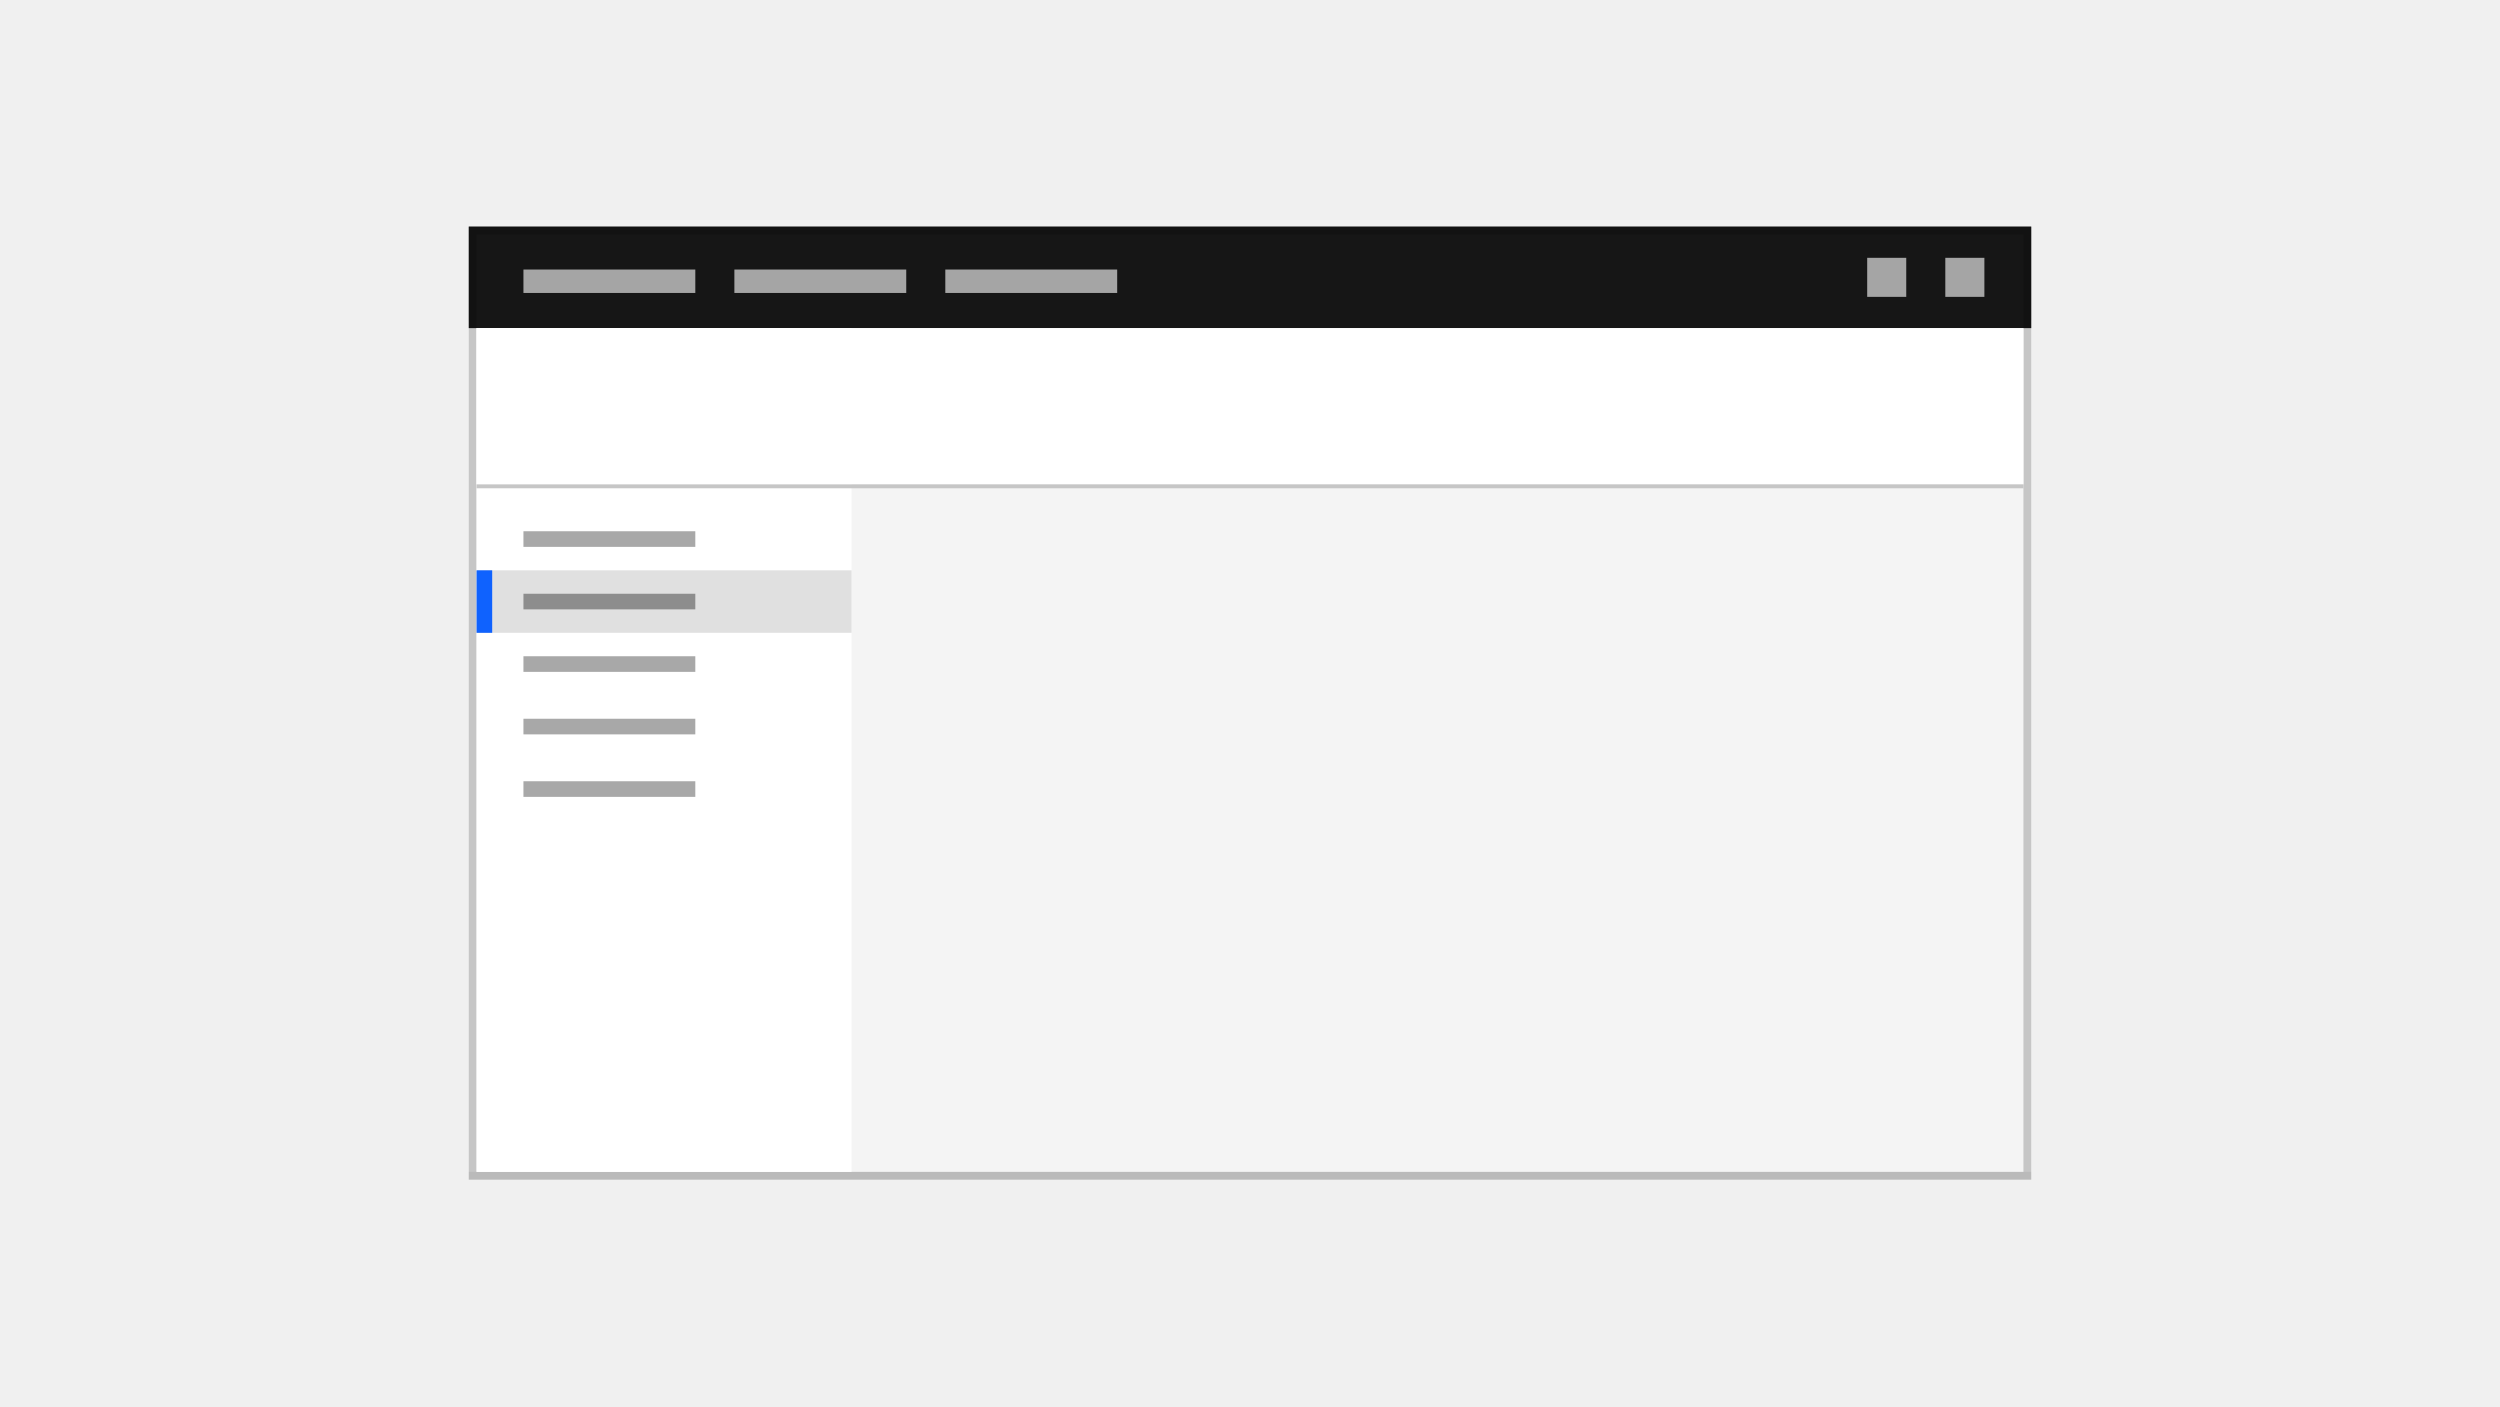
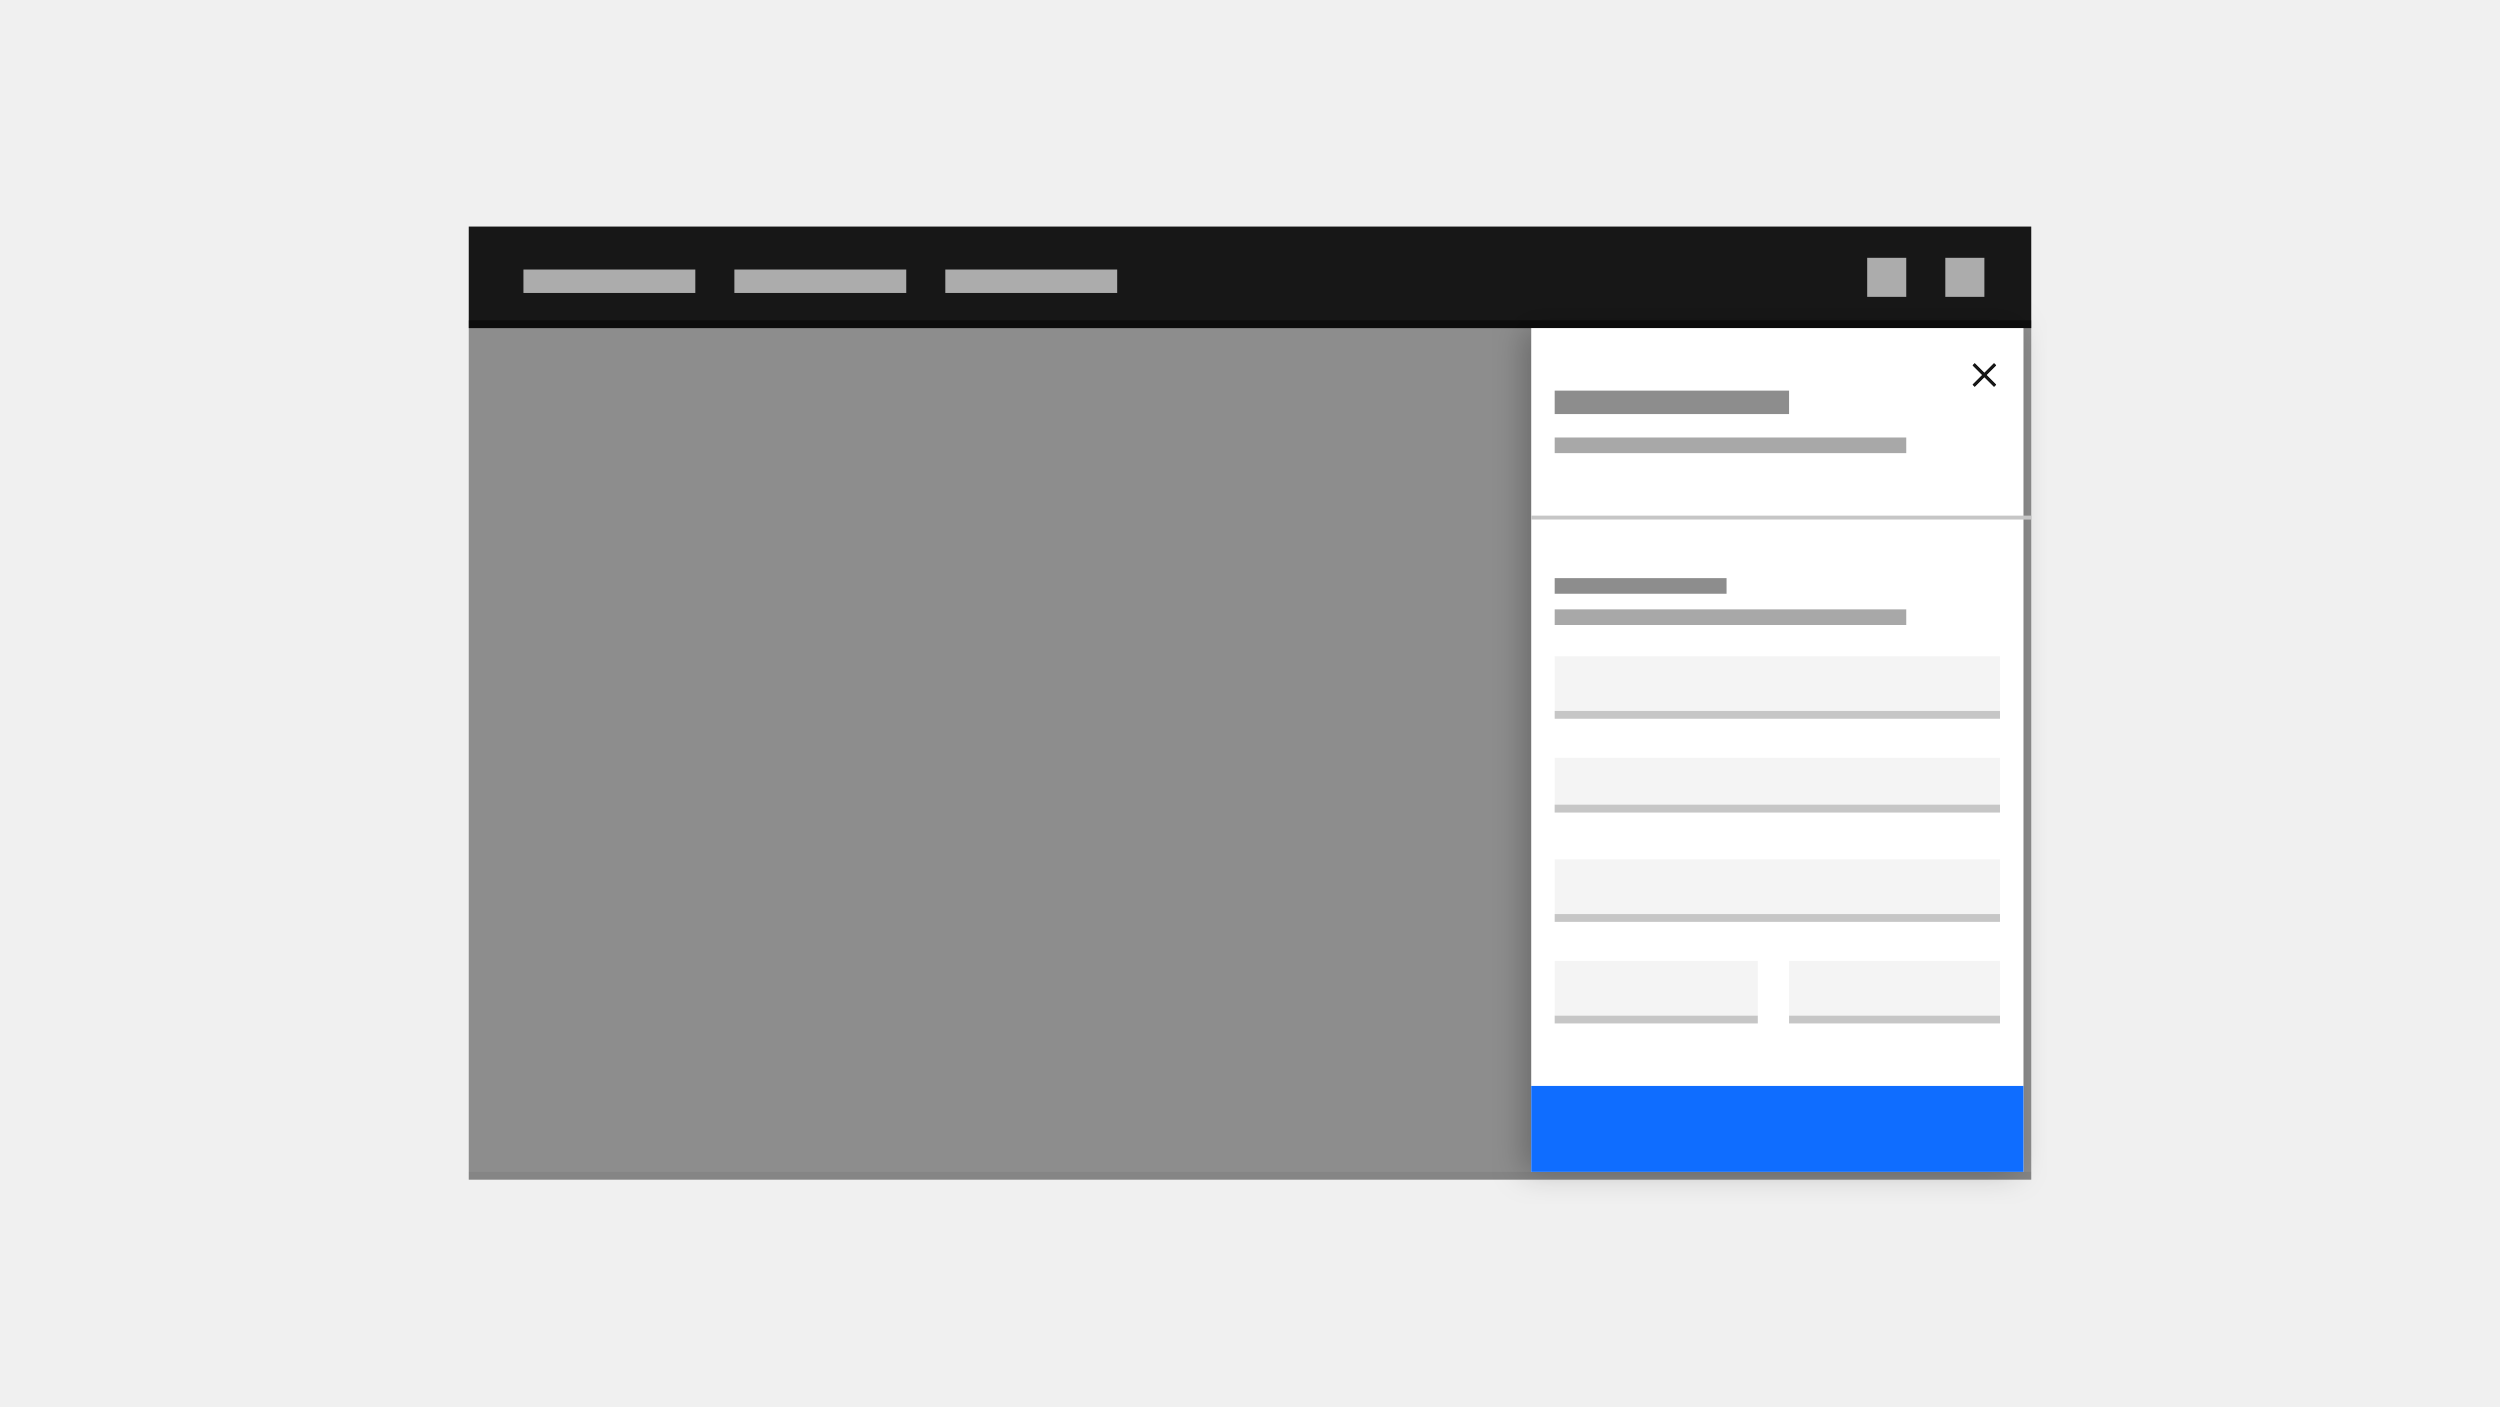
<svg xmlns="http://www.w3.org/2000/svg" width="320" height="180" viewBox="0 0 320 180" fill="none">
  <rect x="60" y="41" width="200" height="109" fill="white" />
  <rect x="60" y="29" width="200" height="13" fill="#171717" />
  <rect opacity="0.844" x="94" y="34.5" width="22" height="3" fill="#C6C6C6" />
  <rect opacity="0.844" x="67" y="34.5" width="22" height="3" fill="#C6C6C6" />
  <rect opacity="0.844" x="121" y="34.5" width="22" height="3" fill="#C6C6C6" />
  <rect opacity="0.844" x="239" y="33" width="5" height="5" fill="#C6C6C6" />
  <rect opacity="0.844" x="249" y="33" width="5" height="5" fill="#C6C6C6" />
  <g style="mix-blend-mode:multiply">
-     <rect x="60.5" y="29.5" width="199" height="121" fill="#F4F4F4" />
-     <rect x="60.5" y="29.5" width="199" height="121" stroke="#C6C6C6" />
+     <rect x="60" y="41" width="200" height="110" fill="#8D8D8D" />
  </g>
-   <path fill-rule="evenodd" clip-rule="evenodd" d="M61 42H259V54.245V62H61V42Z" fill="white" />
-   <rect x="61" y="42" width="48" height="108" fill="white" />
-   <rect x="61" y="62" width="198" height="0.5" fill="#C6C6C6" />
-   <rect x="61" y="73" width="48" height="8" fill="#E0E0E0" />
-   <rect x="61" y="73" width="2" height="8" fill="#0F62FE" />
-   <rect x="67" y="68" width="22" height="2" fill="#A8A8A8" />
-   <rect x="67" y="76" width="22" height="2" fill="#8D8D8D" />
-   <rect x="67" y="84" width="22" height="2" fill="#A8A8A8" />
-   <rect x="67" y="92" width="22" height="2" fill="#A8A8A8" />
-   <rect x="67" y="100" width="22" height="2" fill="#A8A8A8" />
+   <g filter="url(#filter0_d_36_3803)">
+     <path fill-rule="evenodd" clip-rule="evenodd" d="M196 42H259V108.122V150H196V42Z" fill="white" />
+   </g>
+   <rect x="199" y="84" width="57" height="7" fill="#F4F4F4" />
+   <rect x="199" y="97" width="57" height="7" fill="#F4F4F4" />
+   <rect x="199" y="110" width="57" height="7" fill="#F4F4F4" />
+   <rect x="199" y="123" width="26" height="7" fill="#F4F4F4" />
+   <rect x="229" y="123" width="27" height="7" fill="#F4F4F4" />
+   <rect x="199" y="91" width="57" height="1" fill="#C6C6C6" />
+   <rect x="199" y="103" width="57" height="1" fill="#C6C6C6" />
+   <rect x="199" y="117" width="57" height="1" fill="#C6C6C6" />
+   <rect x="199" y="130" width="26" height="1" fill="#C6C6C6" />
+   <rect x="229" y="130" width="27" height="1" fill="#C6C6C6" />
+   <rect x="199" y="56" width="45" height="2" fill="#A8A8A8" />
+   <rect x="199" y="78" width="45" height="2" fill="#A8A8A8" />
+   <rect x="199" y="74" width="22" height="2" fill="#8D8D8D" />
+   <rect x="199" y="50" width="30" height="3" fill="#8D8D8D" />
+   <rect x="196" y="139" width="63" height="11" fill="#0F6DFF" />
+   <rect x="196" y="66" width="64" height="0.5" fill="#C6C6C6" />
+   <path d="M254.265 48L255.5 46.765L255.235 46.5L254 47.735L252.765 46.5L252.5 46.765L253.735 48L252.5 49.235L252.765 49.5L254 48.265L255.235 49.5L255.5 49.235L254.265 48V48Z" fill="black" />
+   <mask id="mask0_36_3803" style="mask-type:alpha" maskUnits="userSpaceOnUse" x="252" y="46" width="4" height="4">
+     <path d="M254.265 48L255.5 46.765L255.235 46.5L254 47.735L252.765 46.5L252.5 46.765L253.735 48L252.5 49.235L252.765 49.5L254 48.265L255.235 49.5L255.5 49.235L254.265 48V48Z" fill="white" />
+   </mask>
+   <g mask="url(#mask0_36_3803)">
+     <rect width="12" height="12" transform="translate(251 45)" fill="#171717" />
+   </g>
+   <defs>
+     <filter id="filter0_d_36_3803" x="191" y="38" width="71" height="116" filterUnits="userSpaceOnUse" color-interpolation-filters="sRGB">
+       <feFlood flood-opacity="0" result="BackgroundImageFix" />
+       <feColorMatrix in="SourceAlpha" type="matrix" values="0 0 0 0 0 0 0 0 0 0 0 0 0 0 0 0 0 0 127 0" result="hardAlpha" />
+       <feOffset dx="-1" />
+       <feGaussianBlur stdDeviation="2" />
+       <feComposite in2="hardAlpha" operator="out" />
+       <feColorMatrix type="matrix" values="0 0 0 0 0 0 0 0 0 0 0 0 0 0 0 0 0 0 0.25 0" />
+       <feBlend mode="normal" in2="BackgroundImageFix" result="effect1_dropShadow_36_3803" />
+       <feBlend mode="normal" in="SourceGraphic" in2="effect1_dropShadow_36_3803" result="shape" />
+     </filter>
+   </defs>
</svg>
